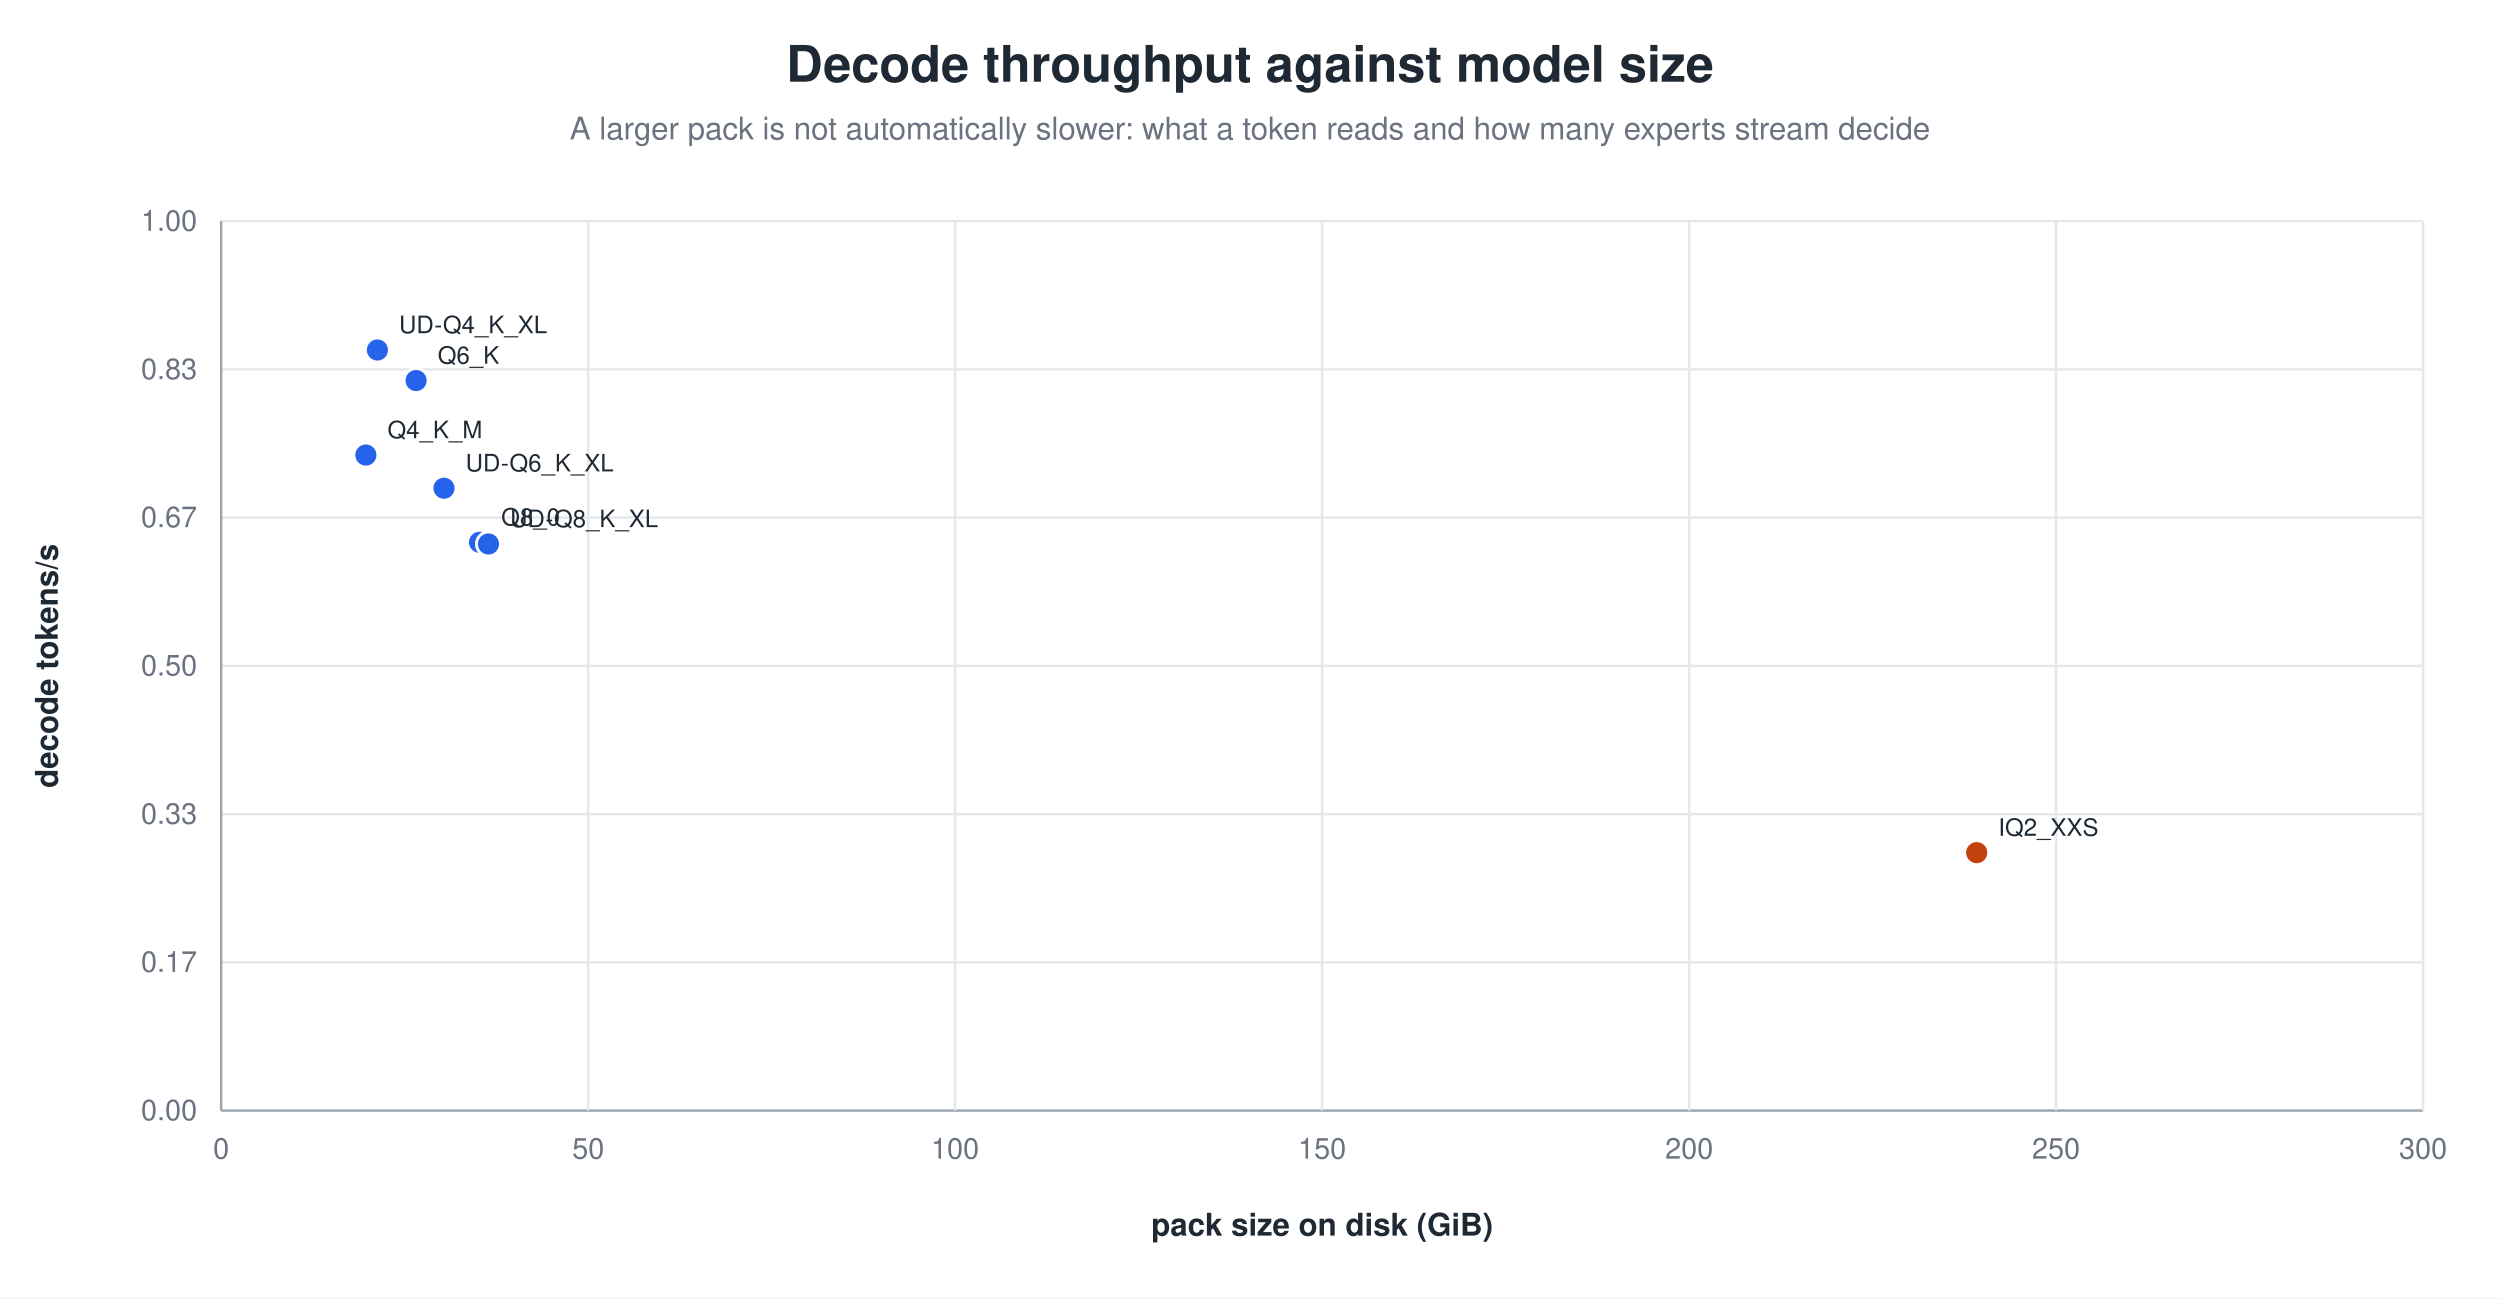
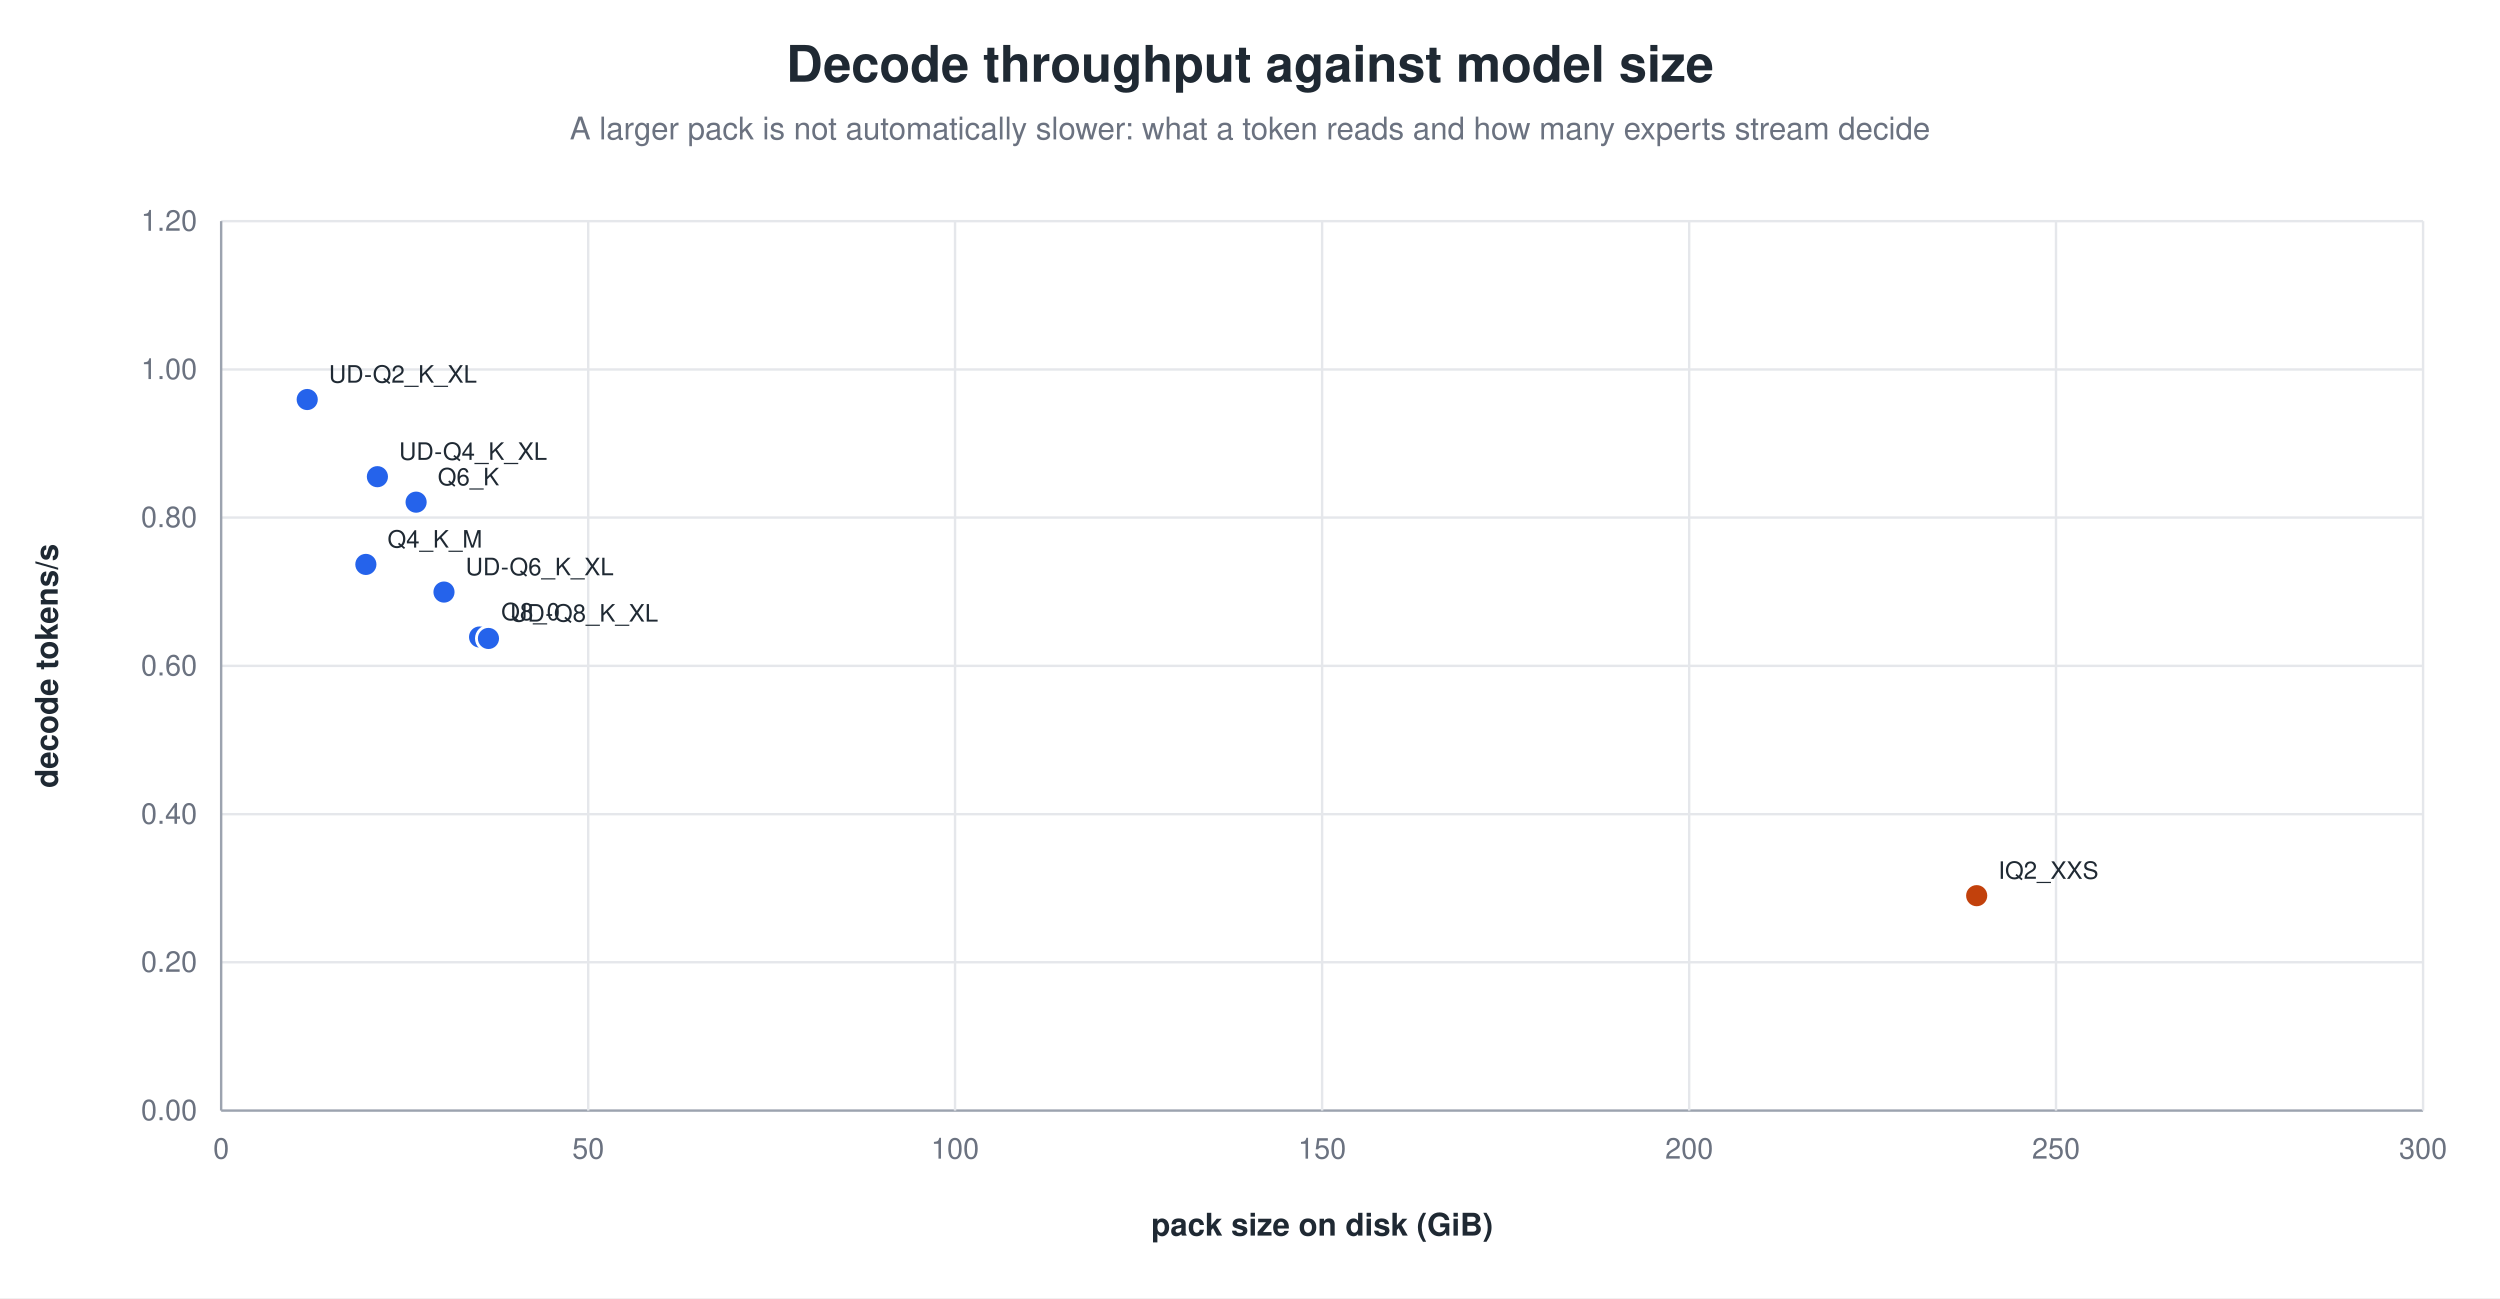
<svg xmlns="http://www.w3.org/2000/svg" width="1040" height="540" viewBox="0 0 1040 540" role="img" aria-label="Decode throughput against model size">
  <rect width="1040" height="540" fill="white" />
  <text x="520.0" y="34" text-anchor="middle" font-family="Helvetica, Arial, sans-serif" font-size="21" font-weight="600" fill="#1f2933">Decode throughput against model size</text>
  <text x="520.0" y="58" text-anchor="middle" font-family="Helvetica, Arial, sans-serif" font-size="13" fill="#6b7280">A larger pack is not automatically slower: what a token reads and how many experts stream decide</text>
  <line x1="92.0" y1="462.0" x2="1008.0" y2="462.0" stroke="#9ca3af" stroke-width="1.0" />
  <text x="82.0" y="466.0" text-anchor="end" font-family="Helvetica, Arial, sans-serif" font-size="12" fill="#6b7280" font-weight="400">0.00</text>
  <line x1="92.0" y1="400.3" x2="1008.0" y2="400.3" stroke="#e5e7eb" stroke-width="1.0" />
-   <text x="82.0" y="404.3" text-anchor="end" font-family="Helvetica, Arial, sans-serif" font-size="12" fill="#6b7280" font-weight="400">0.17</text>
+   <text x="82.0" y="404.3" text-anchor="end" font-family="Helvetica, Arial, sans-serif" font-size="12" fill="#6b7280" font-weight="400">0.20</text>
  <line x1="92.0" y1="338.7" x2="1008.0" y2="338.7" stroke="#e5e7eb" stroke-width="1.0" />
-   <text x="82.0" y="342.7" text-anchor="end" font-family="Helvetica, Arial, sans-serif" font-size="12" fill="#6b7280" font-weight="400">0.33</text>
+   <text x="82.0" y="342.7" text-anchor="end" font-family="Helvetica, Arial, sans-serif" font-size="12" fill="#6b7280" font-weight="400">0.40</text>
  <line x1="92.0" y1="277.0" x2="1008.0" y2="277.0" stroke="#e5e7eb" stroke-width="1.0" />
-   <text x="82.0" y="281.0" text-anchor="end" font-family="Helvetica, Arial, sans-serif" font-size="12" fill="#6b7280" font-weight="400">0.50</text>
+   <text x="82.0" y="281.0" text-anchor="end" font-family="Helvetica, Arial, sans-serif" font-size="12" fill="#6b7280" font-weight="400">0.60</text>
  <line x1="92.0" y1="215.3" x2="1008.0" y2="215.3" stroke="#e5e7eb" stroke-width="1.0" />
-   <text x="82.0" y="219.3" text-anchor="end" font-family="Helvetica, Arial, sans-serif" font-size="12" fill="#6b7280" font-weight="400">0.67</text>
+   <text x="82.0" y="219.3" text-anchor="end" font-family="Helvetica, Arial, sans-serif" font-size="12" fill="#6b7280" font-weight="400">0.80</text>
  <line x1="92.0" y1="153.7" x2="1008.0" y2="153.7" stroke="#e5e7eb" stroke-width="1.0" />
-   <text x="82.0" y="157.7" text-anchor="end" font-family="Helvetica, Arial, sans-serif" font-size="12" fill="#6b7280" font-weight="400">0.83</text>
+   <text x="82.0" y="157.7" text-anchor="end" font-family="Helvetica, Arial, sans-serif" font-size="12" fill="#6b7280" font-weight="400">1.00</text>
  <line x1="92.0" y1="92.0" x2="1008.0" y2="92.0" stroke="#e5e7eb" stroke-width="1.0" />
-   <text x="82.0" y="96.0" text-anchor="end" font-family="Helvetica, Arial, sans-serif" font-size="12" fill="#6b7280" font-weight="400">1.00</text>
+   <text x="82.0" y="96.0" text-anchor="end" font-family="Helvetica, Arial, sans-serif" font-size="12" fill="#6b7280" font-weight="400">1.20</text>
  <line x1="92.0" y1="92.0" x2="92.0" y2="462.0" stroke="#9ca3af" stroke-width="1.0" />
  <text x="92.0" y="482.0" text-anchor="middle" font-family="Helvetica, Arial, sans-serif" font-size="12" fill="#6b7280" font-weight="400">0</text>
  <line x1="244.7" y1="92.0" x2="244.7" y2="462.0" stroke="#e5e7eb" stroke-width="1.0" />
  <text x="244.7" y="482.0" text-anchor="middle" font-family="Helvetica, Arial, sans-serif" font-size="12" fill="#6b7280" font-weight="400">50</text>
  <line x1="397.3" y1="92.0" x2="397.3" y2="462.0" stroke="#e5e7eb" stroke-width="1.0" />
  <text x="397.3" y="482.0" text-anchor="middle" font-family="Helvetica, Arial, sans-serif" font-size="12" fill="#6b7280" font-weight="400">100</text>
  <line x1="550.0" y1="92.0" x2="550.0" y2="462.0" stroke="#e5e7eb" stroke-width="1.0" />
  <text x="550.0" y="482.0" text-anchor="middle" font-family="Helvetica, Arial, sans-serif" font-size="12" fill="#6b7280" font-weight="400">150</text>
  <line x1="702.7" y1="92.0" x2="702.7" y2="462.0" stroke="#e5e7eb" stroke-width="1.0" />
  <text x="702.7" y="482.0" text-anchor="middle" font-family="Helvetica, Arial, sans-serif" font-size="12" fill="#6b7280" font-weight="400">200</text>
  <line x1="855.3" y1="92.0" x2="855.3" y2="462.0" stroke="#e5e7eb" stroke-width="1.0" />
  <text x="855.3" y="482.0" text-anchor="middle" font-family="Helvetica, Arial, sans-serif" font-size="12" fill="#6b7280" font-weight="400">250</text>
  <line x1="1008.0" y1="92.0" x2="1008.0" y2="462.0" stroke="#e5e7eb" stroke-width="1.0" />
  <text x="1008.0" y="482.0" text-anchor="middle" font-family="Helvetica, Arial, sans-serif" font-size="12" fill="#6b7280" font-weight="400">300</text>
  <text x="24.0" y="277.0" text-anchor="middle" font-family="Helvetica, Arial, sans-serif" font-size="13" fill="#1f2933" font-weight="600" transform="rotate(-90.0 24.0 277.0)">decode tokens/s</text>
  <text x="550.0" y="514.0" text-anchor="middle" font-family="Helvetica, Arial, sans-serif" font-size="13" fill="#1f2933" font-weight="600">pack size on disk (GiB)</text>
-   <circle cx="152.2" cy="189.3" r="5.0" fill="#2563eb" stroke="white" stroke-width="1.2" opacity="1.00" />
-   <text x="161.2" y="182.3" text-anchor="start" font-family="Helvetica, Arial, sans-serif" font-size="10" fill="#1f2933" font-weight="500">Q4_K_M</text>
-   <circle cx="173.1" cy="158.3" r="5.0" fill="#2563eb" stroke="white" stroke-width="1.2" opacity="1.00" />
-   <text x="182.1" y="151.3" text-anchor="start" font-family="Helvetica, Arial, sans-serif" font-size="10" fill="#1f2933" font-weight="500">Q6_K</text>
-   <circle cx="199.5" cy="225.6" r="5.0" fill="#2563eb" stroke="white" stroke-width="1.2" opacity="1.00" />
-   <text x="208.5" y="218.6" text-anchor="start" font-family="Helvetica, Arial, sans-serif" font-size="10" fill="#1f2933" font-weight="500">Q8_0</text>
-   <circle cx="157.0" cy="145.6" r="5.0" fill="#2563eb" stroke="white" stroke-width="1.2" opacity="1.00" />
-   <text x="166.0" y="138.6" text-anchor="start" font-family="Helvetica, Arial, sans-serif" font-size="10" fill="#1f2933" font-weight="500">UD-Q4_K_XL</text>
-   <circle cx="184.7" cy="203.1" r="5.0" fill="#2563eb" stroke="white" stroke-width="1.2" opacity="1.00" />
-   <text x="193.7" y="196.1" text-anchor="start" font-family="Helvetica, Arial, sans-serif" font-size="10" fill="#1f2933" font-weight="500">UD-Q6_K_XL</text>
-   <circle cx="203.2" cy="226.3" r="5.0" fill="#2563eb" stroke="white" stroke-width="1.2" opacity="1.00" />
-   <text x="212.2" y="219.3" text-anchor="start" font-family="Helvetica, Arial, sans-serif" font-size="10" fill="#1f2933" font-weight="500">UD-Q8_K_XL</text>
-   <circle cx="822.3" cy="354.7" r="5.0" fill="#c2410c" stroke="white" stroke-width="1.2" opacity="1.00" />
-   <text x="831.3" y="347.7" text-anchor="start" font-family="Helvetica, Arial, sans-serif" font-size="10" fill="#1f2933" font-weight="500">IQ2_XXS</text>
+   <circle cx="152.2" cy="234.8" r="5.0" fill="#2563eb" stroke="white" stroke-width="1.2" opacity="1.00" />
+   <text x="161.2" y="227.8" text-anchor="start" font-family="Helvetica, Arial, sans-serif" font-size="10" fill="#1f2933" font-weight="500">Q4_K_M</text>
+   <circle cx="173.1" cy="208.9" r="5.0" fill="#2563eb" stroke="white" stroke-width="1.2" opacity="1.00" />
+   <text x="182.1" y="201.9" text-anchor="start" font-family="Helvetica, Arial, sans-serif" font-size="10" fill="#1f2933" font-weight="500">Q6_K</text>
+   <circle cx="199.5" cy="265.0" r="5.0" fill="#2563eb" stroke="white" stroke-width="1.2" opacity="1.00" />
+   <text x="208.5" y="258.0" text-anchor="start" font-family="Helvetica, Arial, sans-serif" font-size="10" fill="#1f2933" font-weight="500">Q8_0</text>
+   <circle cx="127.8" cy="166.2" r="5.0" fill="#2563eb" stroke="white" stroke-width="1.2" opacity="1.00" />
+   <text x="136.8" y="159.2" text-anchor="start" font-family="Helvetica, Arial, sans-serif" font-size="10" fill="#1f2933" font-weight="500">UD-Q2_K_XL</text>
+   <circle cx="157.0" cy="198.3" r="5.0" fill="#2563eb" stroke="white" stroke-width="1.2" opacity="1.00" />
+   <text x="166.0" y="191.3" text-anchor="start" font-family="Helvetica, Arial, sans-serif" font-size="10" fill="#1f2933" font-weight="500">UD-Q4_K_XL</text>
+   <circle cx="184.7" cy="246.3" r="5.0" fill="#2563eb" stroke="white" stroke-width="1.2" opacity="1.00" />
+   <text x="193.7" y="239.3" text-anchor="start" font-family="Helvetica, Arial, sans-serif" font-size="10" fill="#1f2933" font-weight="500">UD-Q6_K_XL</text>
+   <circle cx="203.2" cy="265.6" r="5.0" fill="#2563eb" stroke="white" stroke-width="1.2" opacity="1.00" />
+   <text x="212.2" y="258.6" text-anchor="start" font-family="Helvetica, Arial, sans-serif" font-size="10" fill="#1f2933" font-weight="500">UD-Q8_K_XL</text>
+   <circle cx="822.3" cy="372.6" r="5.0" fill="#c2410c" stroke="white" stroke-width="1.2" opacity="1.00" />
+   <text x="831.3" y="365.6" text-anchor="start" font-family="Helvetica, Arial, sans-serif" font-size="10" fill="#1f2933" font-weight="500">IQ2_XXS</text>
</svg>
